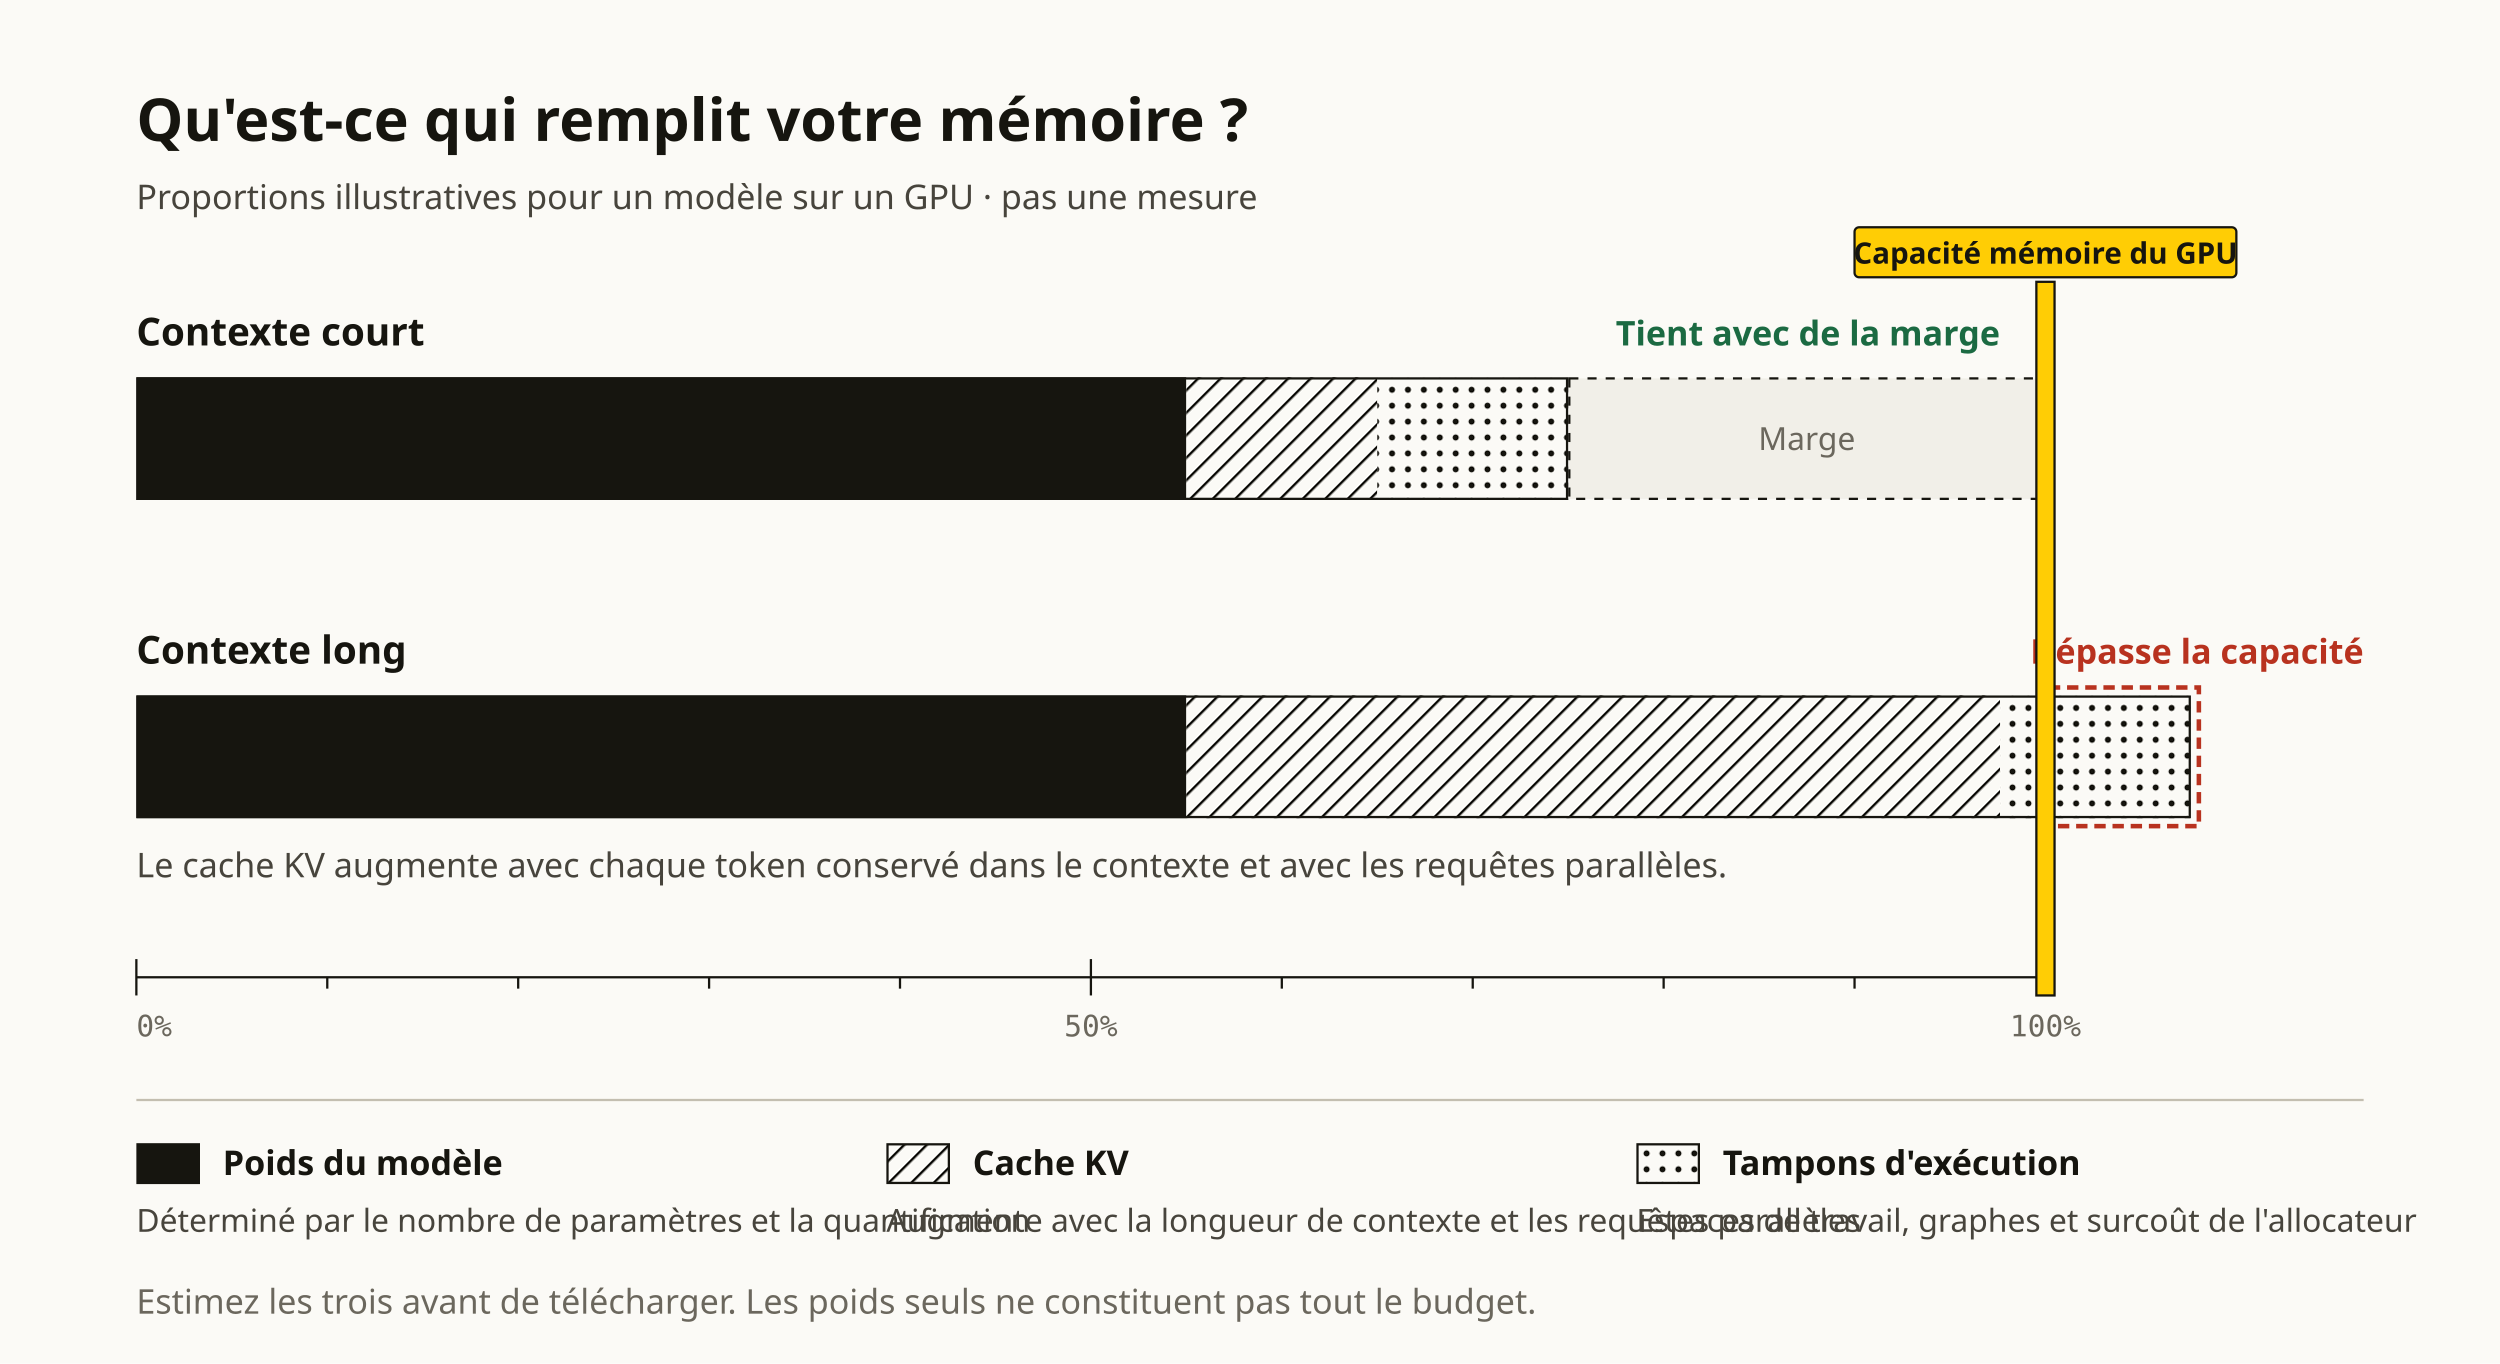
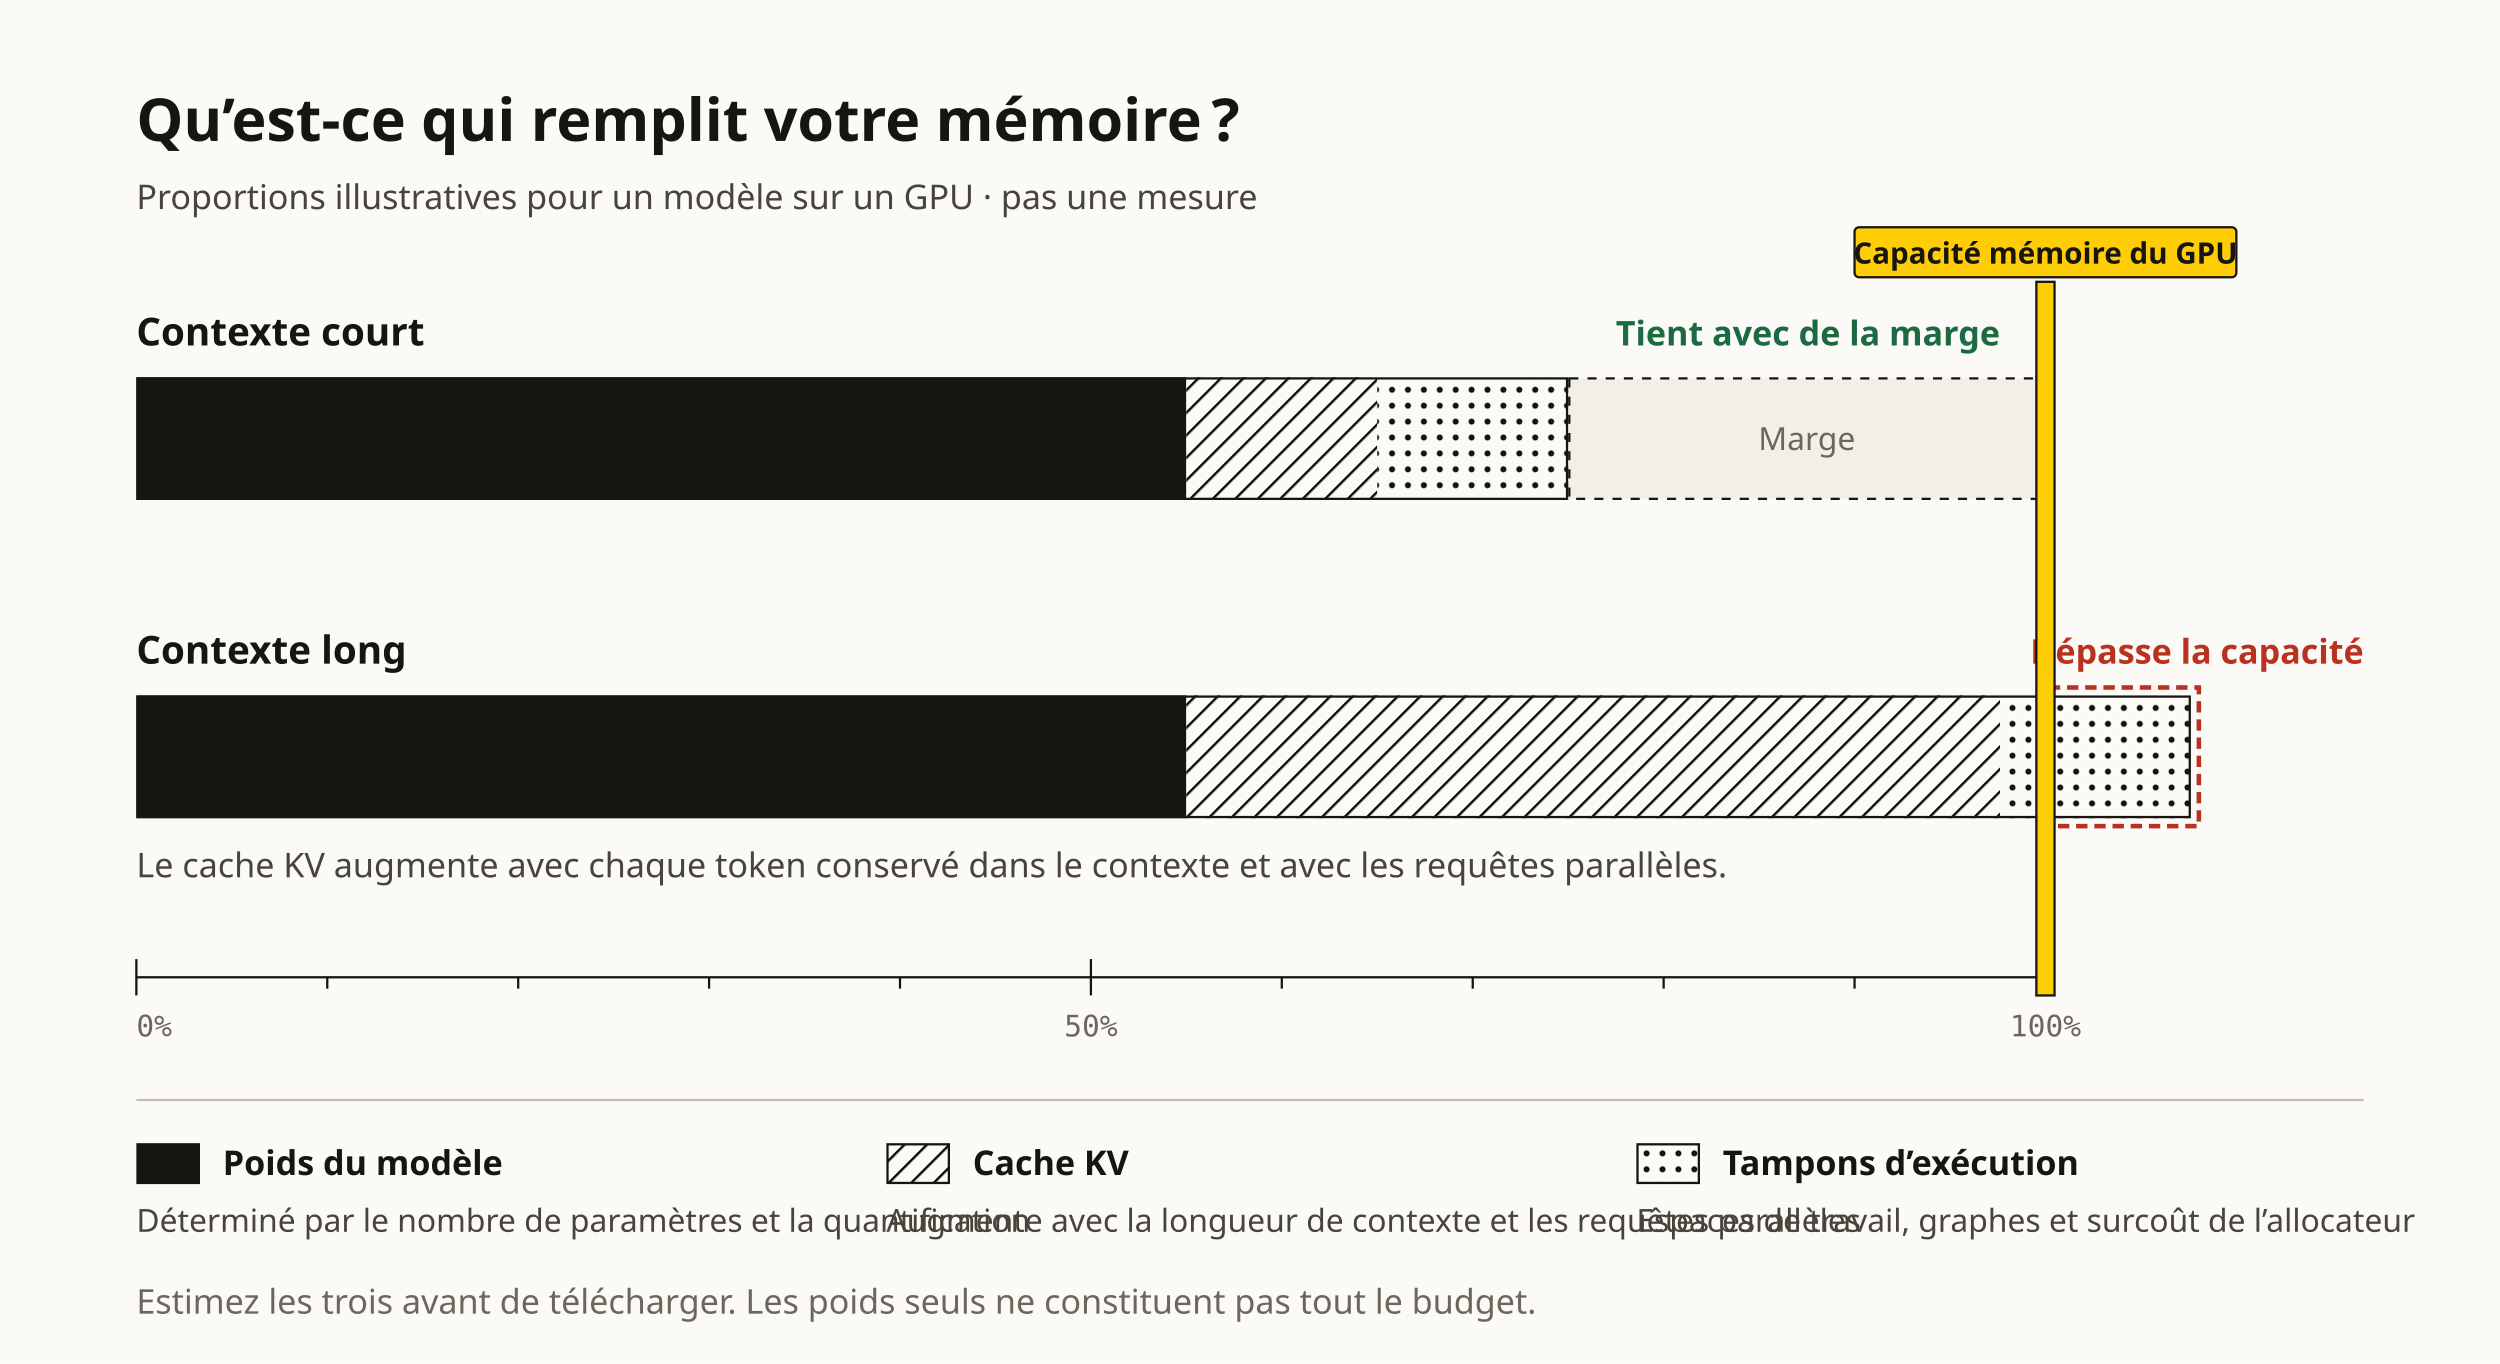
<svg xmlns="http://www.w3.org/2000/svg" width="1100" height="600" viewBox="0 0 1100 600" role="img" aria-labelledby="title desc">
  <style>
.bg{fill:#fbfaf6}.ink,.t1{fill:#16150f}.t2{fill:#47443c}.t3{fill:#6b675d}.ln{fill:none;stroke:#16150f}.rl{fill:none;stroke:#c3beb0}
.free{fill:#f1efe8;stroke:#16150f}.tape{fill:#ffcd05;stroke:#16150f}.ontape{fill:#16150f}.over{fill:#b8321f}.overln{fill:none;stroke:#b8321f}.ok{fill:#1b6a42}
@media (prefers-color-scheme:dark){.bg{fill:#1a1a16}.ink,.t1{fill:#eeece4}.t2{fill:#bdb9ad}.t3{fill:#959186}.ln{stroke:#eeece4}.rl{stroke:#45433b}
.free{fill:#12120f;stroke:#eeece4}.tape{stroke:#12120f}.over{fill:#ff7a62}.overln{stroke:#ff7a62}.ok{fill:#6fd39a}}
text{font-family:'Schibsted Grotesk Variable','Schibsted Grotesk',system-ui,-apple-system,'Segoe UI','Noto Sans',sans-serif}
.mono{font-family:ui-monospace,'SFMono-Regular',Menlo,Consolas,monospace}
</style>
  <defs>
    <pattern id="hatch" width="7" height="7" patternUnits="userSpaceOnUse" patternTransform="rotate(45)">
      <rect width="7" height="7" class="bg" />
      <path d="M0 0V7" class="ln" stroke-width="2.2" />
    </pattern>
    <pattern id="dots" width="7" height="7" patternUnits="userSpaceOnUse">
      <rect width="7" height="7" class="bg" />
      <circle cx="3.5" cy="3.5" r="1.35" class="ink" />
    </pattern>
  </defs>
  <rect width="1100" height="600" class="bg" />
-   <text x="60" y="62" font-size="26" font-weight="700" class="t1" data-fit="980" data-rtl-x="1040">Qu'est-ce qui remplit votre mémoire ?</text>
+   <text x="60" y="62" font-size="26" font-weight="700" class="t1" data-fit="980" data-rtl-x="1040">Qu’est-ce qui remplit votre mémoire ?</text>
  <text x="60" y="92" font-size="15" class="t2" data-fit="760" data-rtl-x="1040">Proportions illustratives pour un modèle sur un GPU · pas une mesure</text>
  <text x="60" y="152" font-size="17" font-weight="650" class="t1" data-fit="360" data-rtl-x="420">Contexte court</text>
  <text x="880" y="152" font-size="15" font-weight="650" text-anchor="end" class="ok" data-fit="300">Tient avec de la marge</text>
  <rect x="60" y="166" width="462" height="54" class="ink" />
  <rect x="522" y="166" width="84" height="54" fill="url(#hatch)" />
  <rect x="606" y="166" width="84" height="54" fill="url(#dots)" />
  <rect x="60.5" y="166.5" width="629" height="53" class="ln" />
  <rect x="690.5" y="166.5" width="209" height="53" class="free" stroke-dasharray="4 4" />
  <text x="795" y="198" font-size="14" text-anchor="middle" class="t3" data-fit="190">Marge</text>
  <text x="60" y="292" font-size="17" font-weight="650" class="t1" data-fit="360" data-rtl-x="420">Contexte long</text>
  <text x="1040" y="292" font-size="15" font-weight="650" text-anchor="end" class="over" data-fit="300">Dépasse la capacité</text>
  <rect x="60" y="306" width="462" height="54" class="ink" />
  <rect x="522" y="306" width="358" height="54" fill="url(#hatch)" />
  <rect x="880" y="306" width="84" height="54" fill="url(#dots)" />
  <rect x="60.5" y="306.5" width="903" height="53" class="ln" />
  <rect x="901.5" y="302.5" width="66" height="61" class="overln" stroke-width="2" stroke-dasharray="5 3" />
  <text x="60" y="386" font-size="15" class="t2" data-fit="820" data-rtl-x="880">Le cache KV augmente avec chaque token conservé dans le contexte et avec les requêtes parallèles.</text>
  <path d="M60 430H900M60 422V438M144 430V435M228 430V435M312 430V435M396 430V435M480 422V438M564 430V435M648 430V435M732 430V435M816 430V435" class="ln" />
  <text x="60" y="456" font-size="13" class="t3 mono">0%</text>
  <text x="480" y="456" font-size="13" text-anchor="middle" class="t3 mono">50%</text>
  <text x="900" y="456" font-size="13" text-anchor="middle" class="t3 mono">100%</text>
  <rect x="896" y="124" width="8" height="314" class="tape" />
  <rect x="816" y="100" width="168" height="22" rx="2" class="tape" />
  <text x="900" y="116" font-size="13" font-weight="700" text-anchor="middle" class="ontape" data-fit="156" textLength="156" lengthAdjust="spacingAndGlyphs">Capacité mémoire du GPU</text>
  <path d="M60 484H1040" class="rl" />
  <rect x="60.5" y="503.5" width="27" height="17" class="ink" />
  <rect x="60.5" y="503.5" width="27" height="17" class="ln" />
  <text x="98" y="517" font-size="15" font-weight="650" class="t1" data-fit="270" data-rtl-x="368">Poids du modèle</text>
  <text x="60" y="542" font-size="14" class="t2" data-fit="315" data-rtl-x="368" textLength="315" lengthAdjust="spacingAndGlyphs">Déterminé par le nombre de paramètres et la quantification</text>
  <rect x="390.5" y="503.5" width="27" height="17" fill="url(#hatch)" />
  <rect x="390.5" y="503.5" width="27" height="17" class="ln" />
  <text x="428" y="517" font-size="15" font-weight="650" class="t1" data-fit="270" data-rtl-x="698">Cache KV</text>
  <text x="390" y="542" font-size="14" class="t2" data-fit="315" data-rtl-x="698" textLength="315" lengthAdjust="spacingAndGlyphs">Augmente avec la longueur de contexte et les requêtes parallèles</text>
  <rect x="720.5" y="503.5" width="27" height="17" fill="url(#dots)" />
  <rect x="720.5" y="503.5" width="27" height="17" class="ln" />
-   <text x="758" y="517" font-size="15" font-weight="650" class="t1" data-fit="270" data-rtl-x="1040">Tampons d'exécution</text>
-   <text x="720" y="542" font-size="14" class="t2" data-fit="320" data-rtl-x="1040" textLength="320" lengthAdjust="spacingAndGlyphs">Espaces de travail, graphes et surcoût de l'allocateur</text>
+   <text x="758" y="517" font-size="15" font-weight="650" class="t1" data-fit="270" data-rtl-x="1040">Tampons d’exécution</text>
+   <text x="720" y="542" font-size="14" class="t2" data-fit="320" data-rtl-x="1040" textLength="320" lengthAdjust="spacingAndGlyphs">Espaces de travail, graphes et surcoût de l’allocateur</text>
  <text x="60" y="578" font-size="15" class="t3" data-fit="980" data-rtl-x="1040">Estimez les trois avant de télécharger. Les poids seuls ne constituent pas tout le budget.</text>
</svg>
